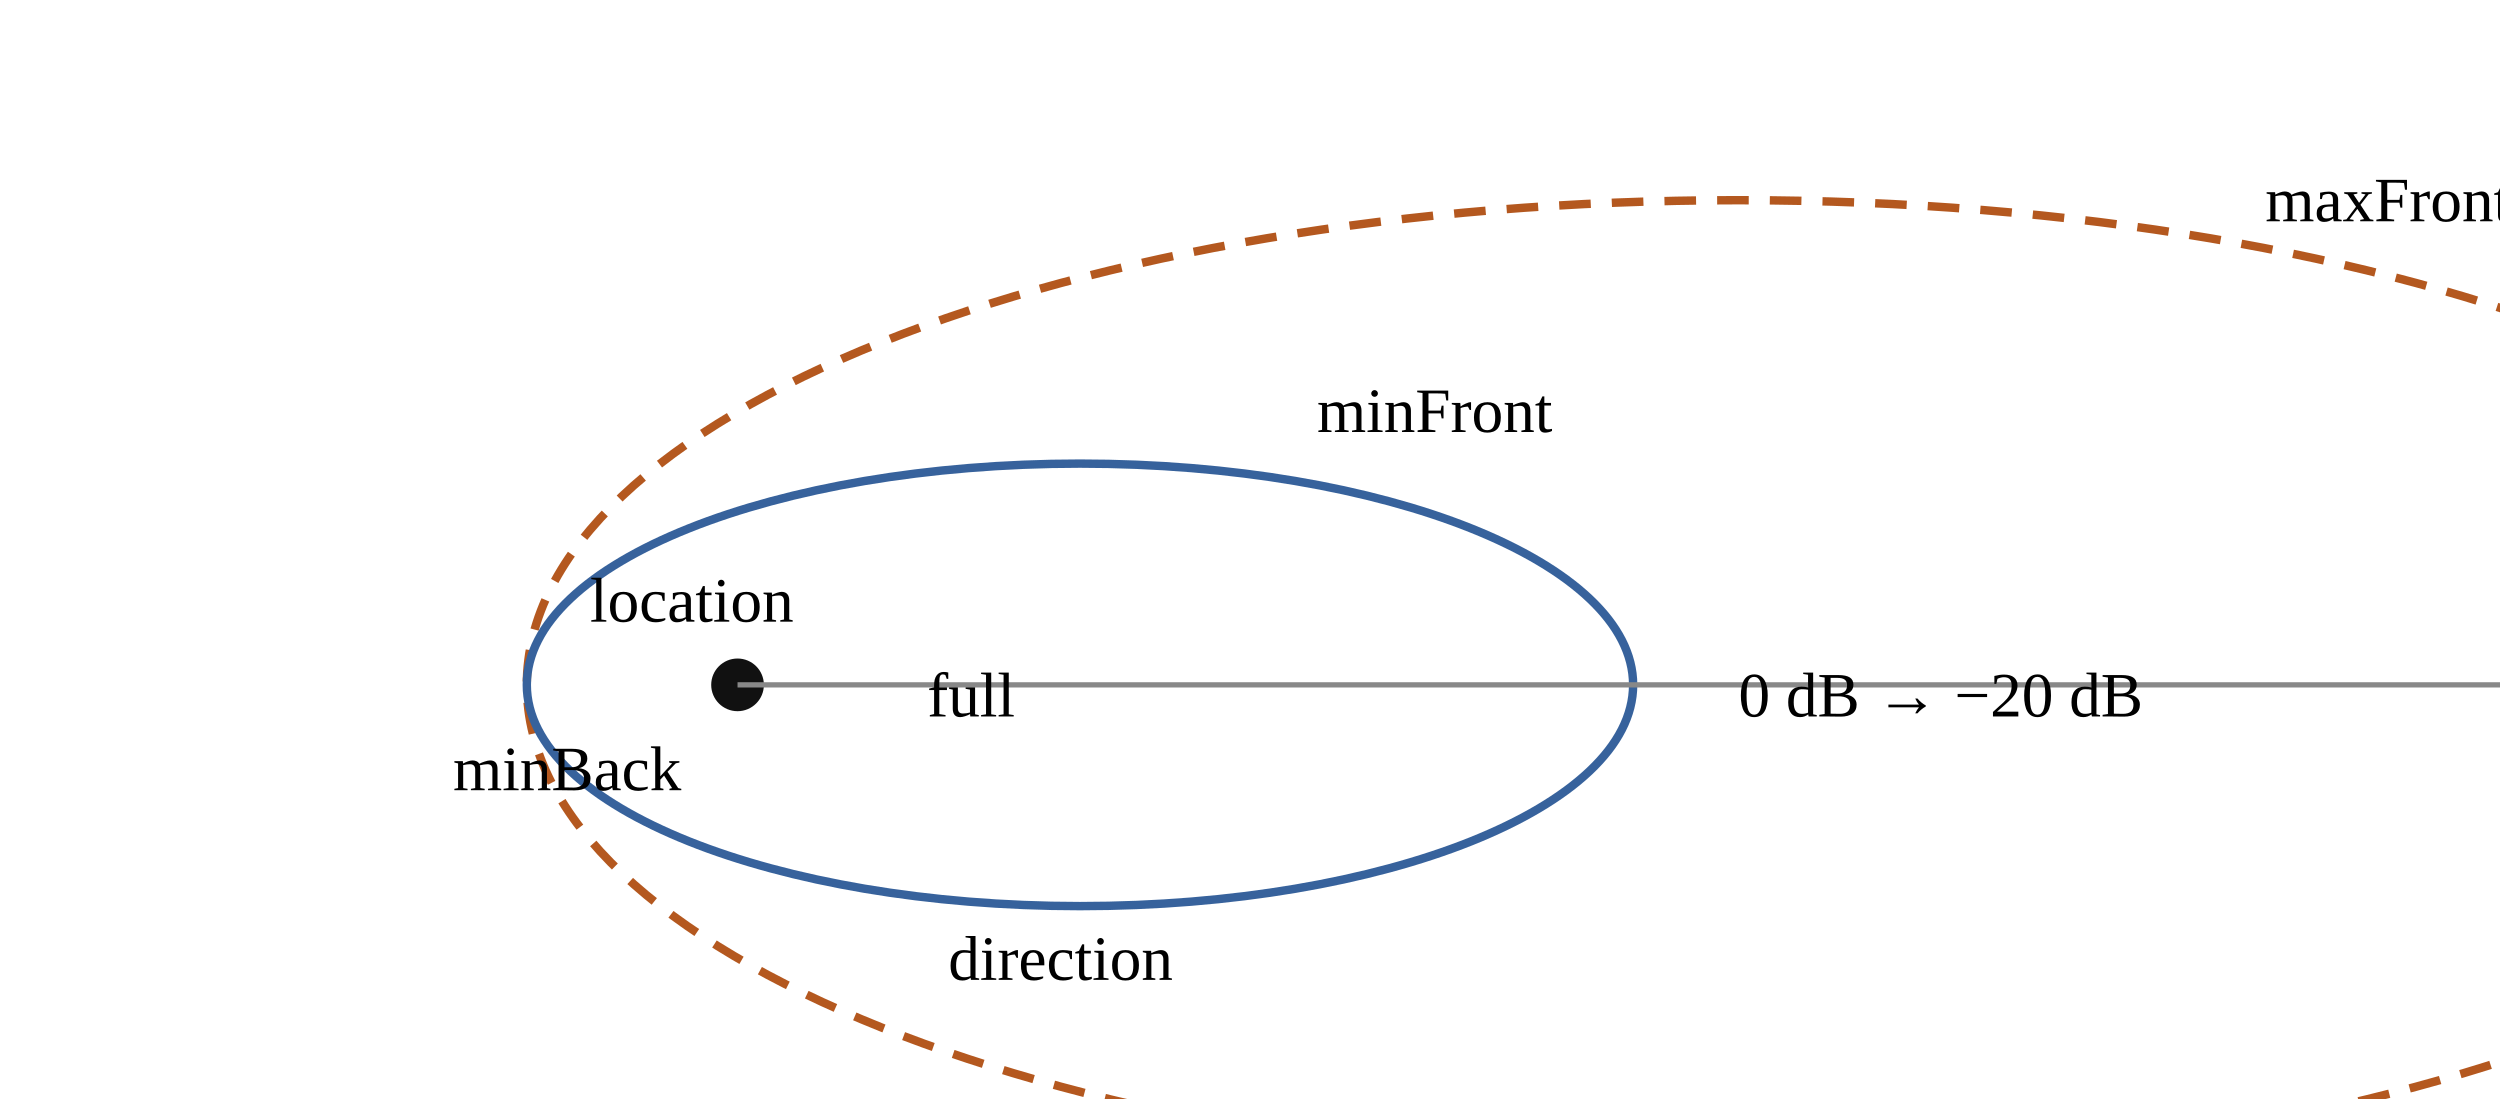
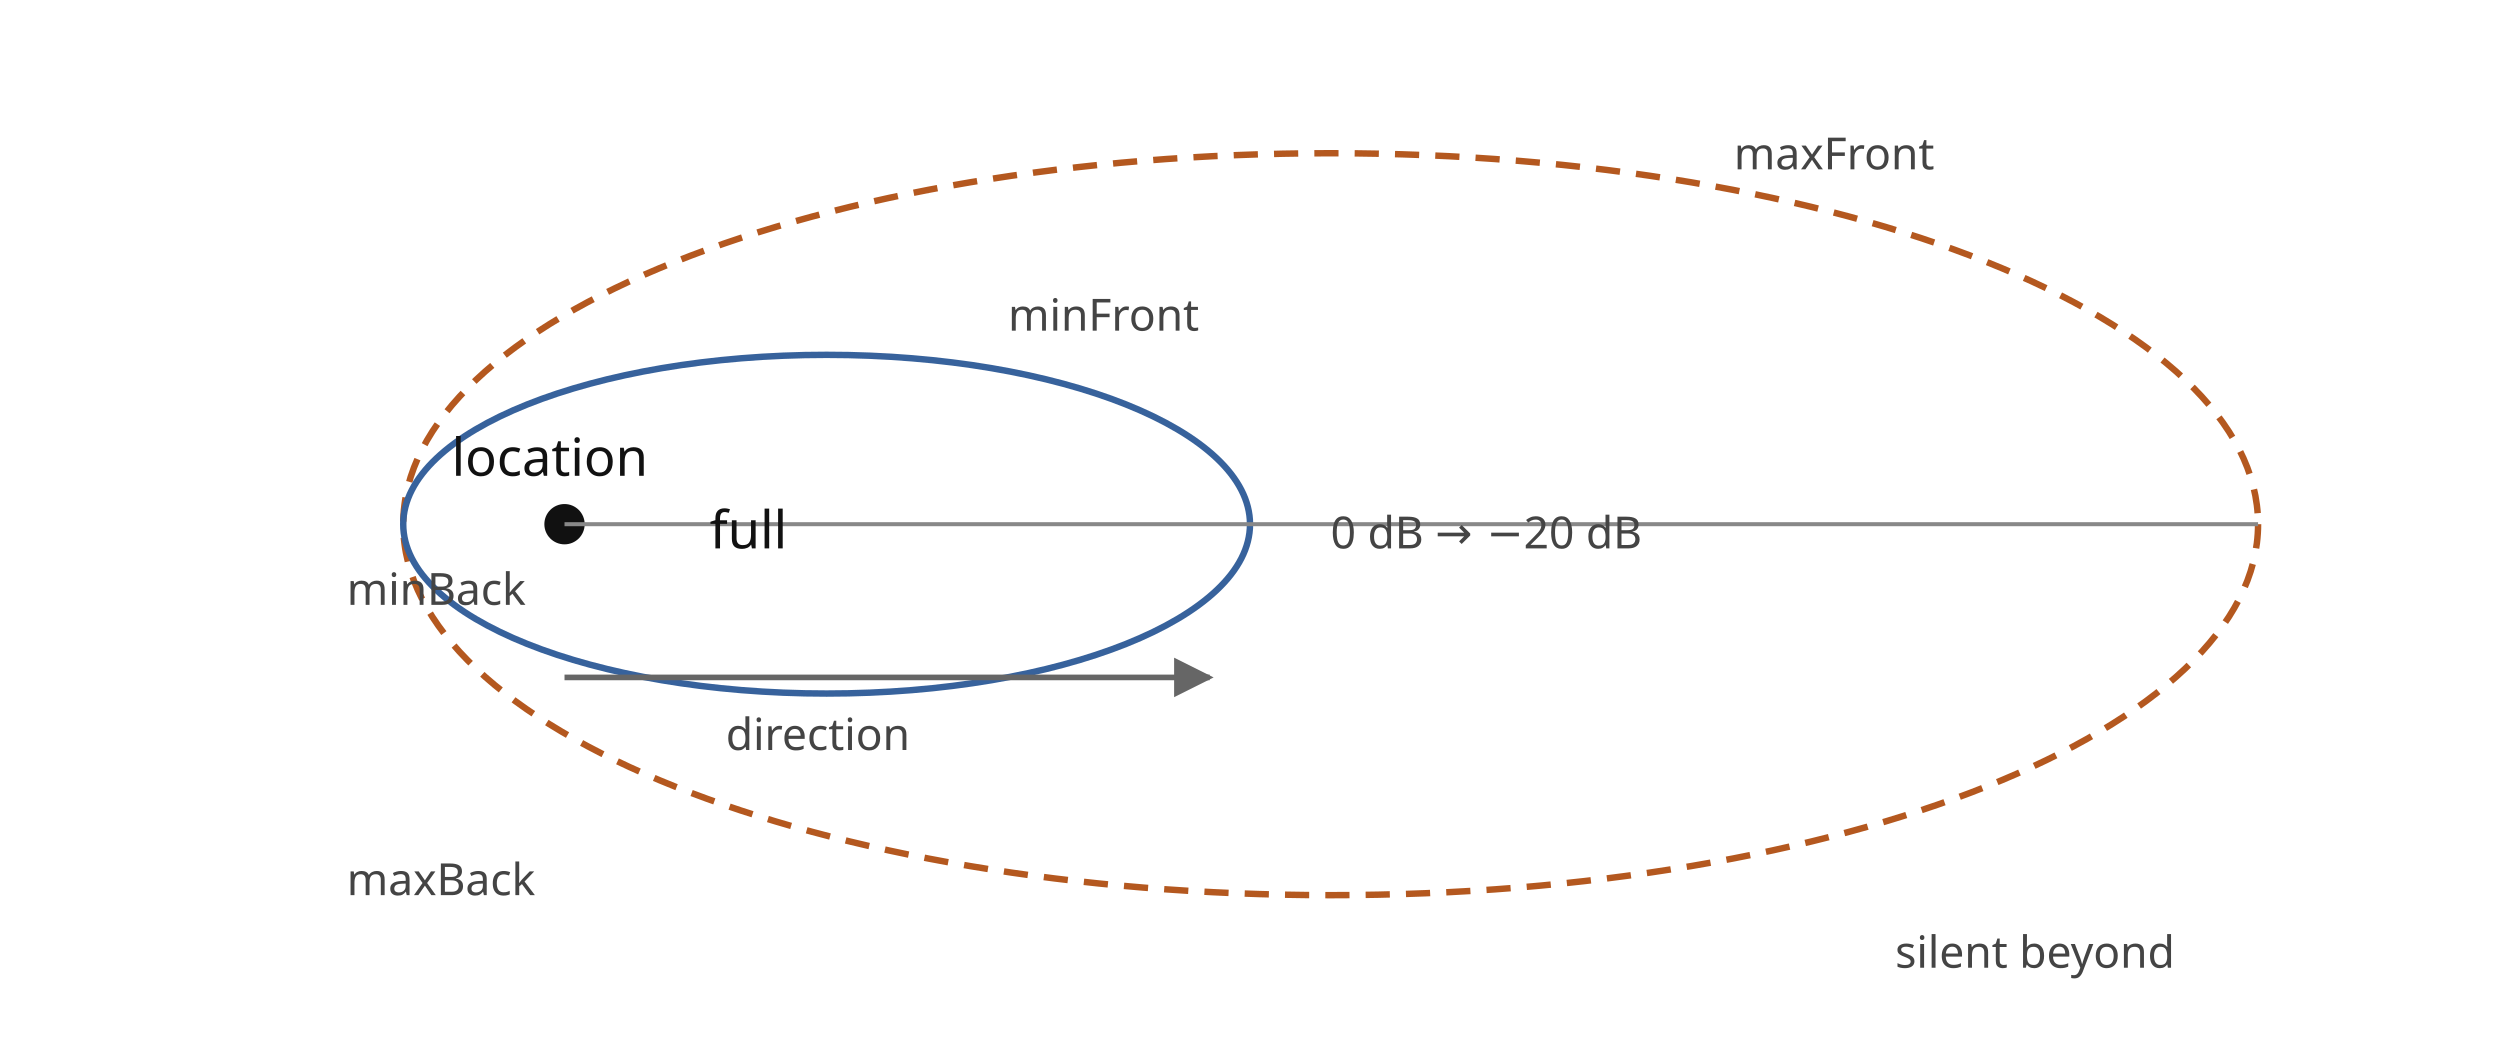
- <svg xmlns="http://www.w3.org/2000/svg" aria-label="Two nested ellipsoids around a sound location, with the ramp between them" class="diagram" role="img" viewbox="0 0 620 260">
-   <ellipse cx="330" cy="130" fill="none" rx="230" ry="92" stroke="#b4581f" stroke-dasharray="6 4" stroke-width="1.6" />
-   <ellipse cx="205" cy="130" fill="none" rx="105" ry="42" stroke="#37629c" stroke-width="1.6" />
-   <circle cx="140" cy="130" fill="#111" r="5" />
+ <svg xmlns="http://www.w3.org/2000/svg" viewBox="0 0 620 260" class="diagram" role="img" aria-label="Two nested ellipsoids around a sound location, with the ramp between them">
+   <defs>
+     <marker id="arrow" viewBox="0 0 10 10" refX="9" refY="5" markerWidth="7" markerHeight="7" orient="auto-start-reverse">
+       <path d="M 0 0 L 10 5 L 0 10 z" fill="#666" />
+     </marker>
+   </defs>
+   <style>
+ .diagram { font-family: sans-serif; font-size: 13px; }
+     .diagram .box { fill: #f4f4f4; stroke: #666; stroke-width: 1.2; }
+     .diagram .ctl { fill: #e8f0fb; stroke: #37629c; stroke-width: 1.2; }
+     .diagram .aud { fill: #fdeee6; stroke: #b4581f; stroke-width: 1.2; }
+     .diagram .lbl { fill: #111; }
+     .diagram .sub { fill: #444; font-size: 11px; }
+     .diagram .flow { stroke: #666; stroke-width: 1.4; fill: none;
+                      marker-end: url(#arrow); }
+     .diagram .thread { fill: none; stroke: #999; stroke-dasharray: 5 4; }@media (prefers-color-scheme: dark) {
+       .diagram .box { fill: #2a2a2a; stroke: #999; }
+       .diagram .ctl { fill: #1e2b3d; stroke: #7ba7dd; }
+       .diagram .aud { fill: #3a2a1e; stroke: #d9924f; }
+       .diagram .lbl { fill: #eee; }
+       .diagram .sub { fill: #bbb; }
+       .diagram .flow { stroke: #aaa; }
+     }
+ </style>
+   <ellipse cx="330" cy="130" rx="230" ry="92" fill="none" stroke="#b4581f" stroke-width="1.6" stroke-dasharray="6 4" />
+   <ellipse cx="205" cy="130" rx="105" ry="42" fill="none" stroke="#37629c" stroke-width="1.6" />
+   <circle cx="140" cy="130" r="5" fill="#111" />
  <text class="lbl" x="112" y="118">location</text>
-   <line stroke="#888" stroke-width="1" x1="140" x2="560" y1="130" y2="130" />
+   <line x1="140" y1="130" x2="560" y2="130" stroke="#888" stroke-width="1" />
  <path class="flow" d="M 140 168 L 300 168" />
  <text class="sub" x="180" y="186">direction</text>
  <text class="sub" x="250" y="82">minFront</text>
  <text class="sub" x="430" y="42">maxFront</text>
  <text class="sub" x="86" y="150">minBack</text>
  <text class="sub" x="86" y="222">maxBack</text>
  <text class="lbl" x="176" y="136">full</text>
  <text class="sub" x="330" y="136">0 dB → −20 dB</text>
  <text class="sub" x="470" y="240">silent beyond</text>
</svg>
